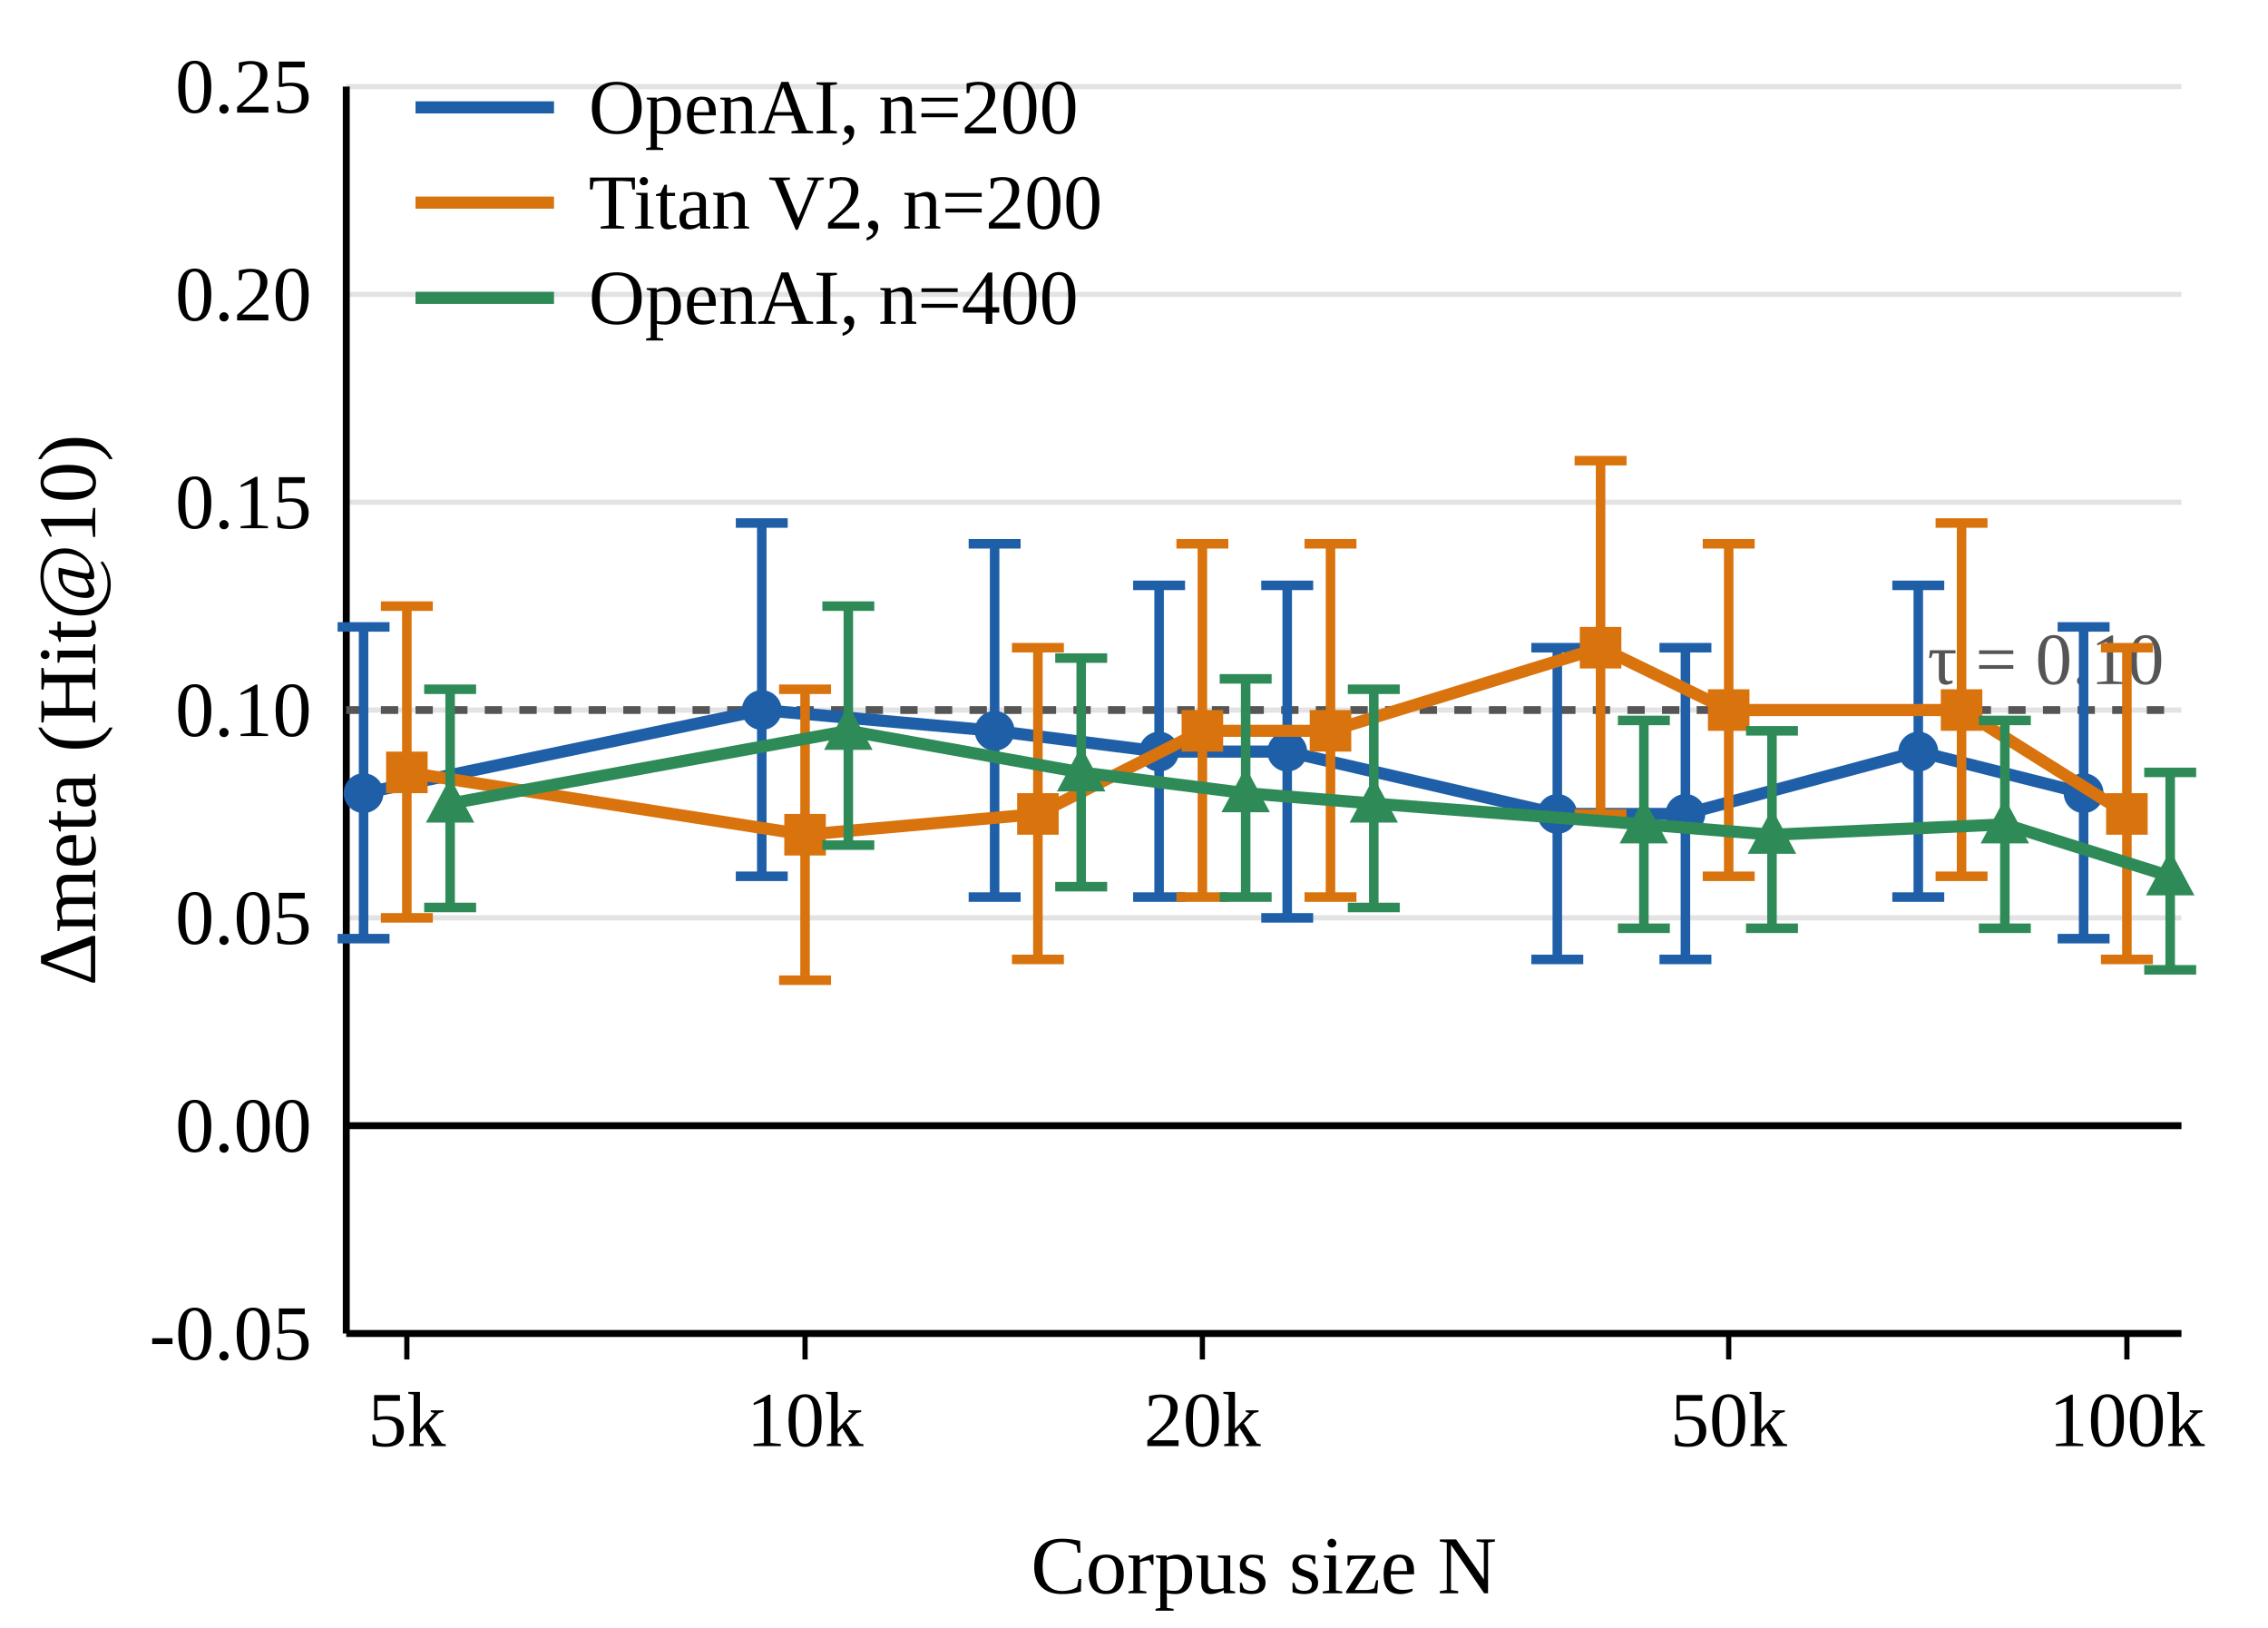
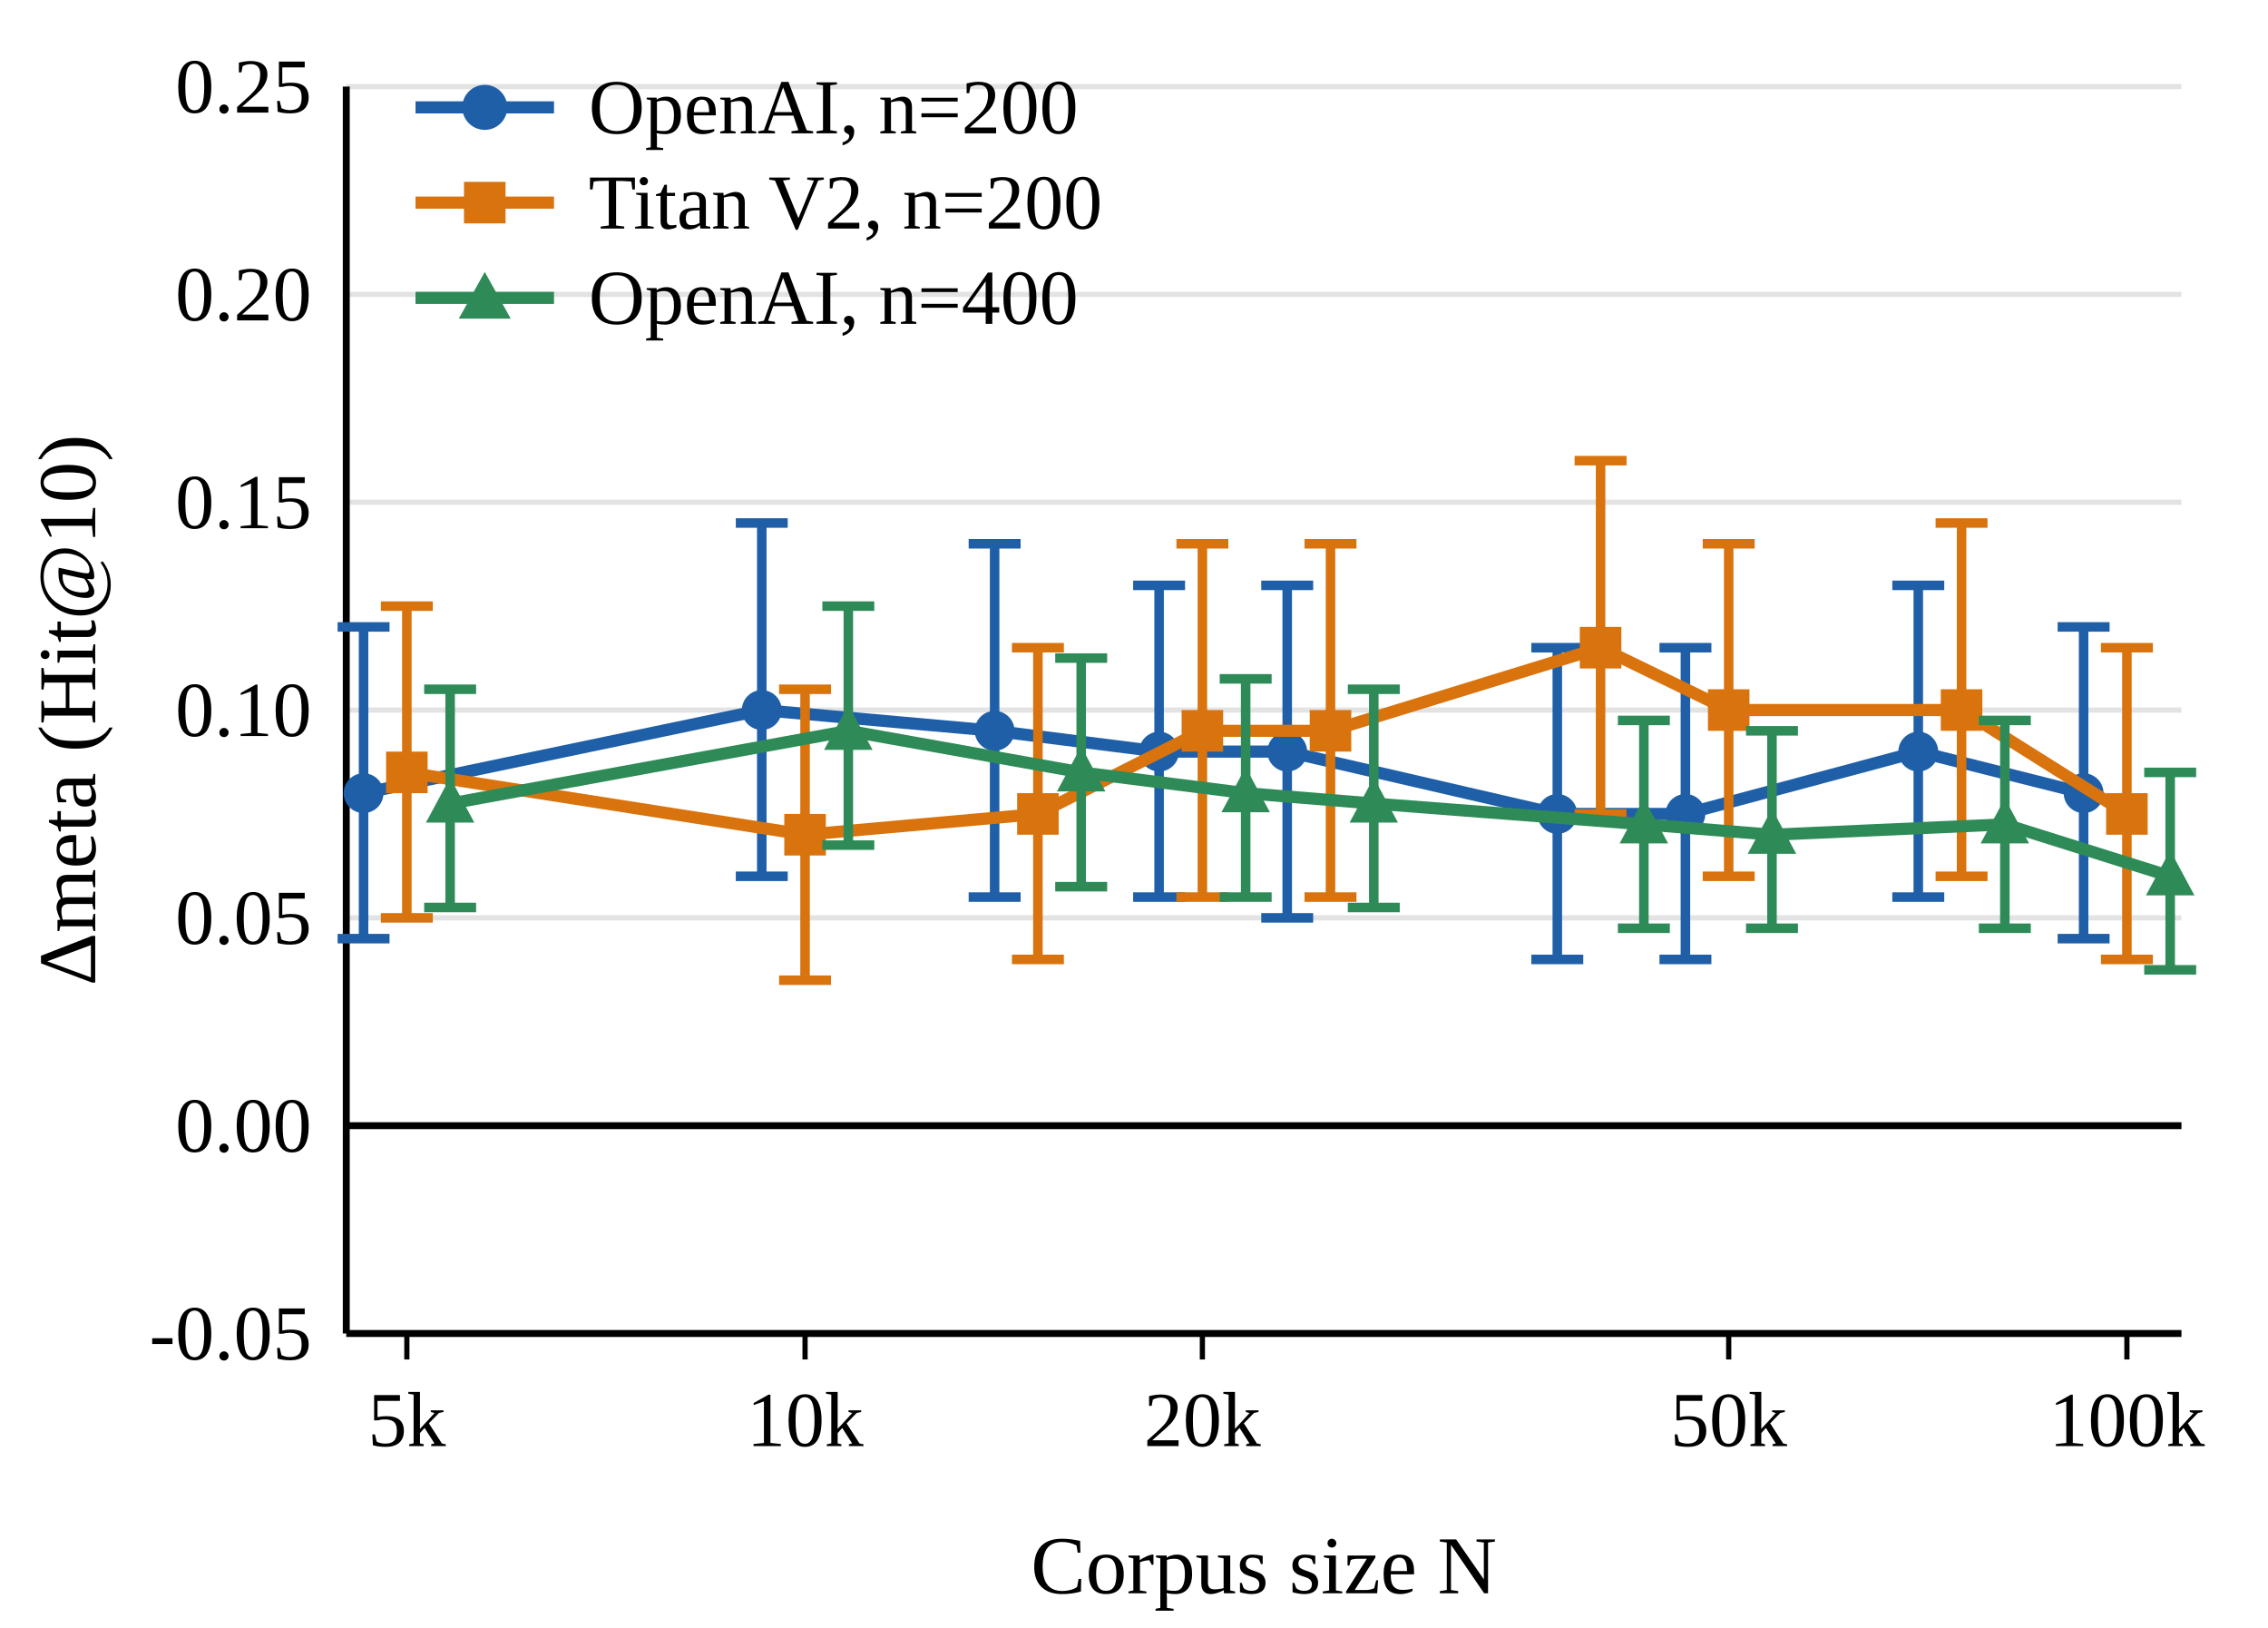
<svg xmlns="http://www.w3.org/2000/svg" width="262" height="188" viewBox="0 0 262 188" font-family="Times New Roman, Times, serif">
  <rect width="262" height="188" fill="#fff" />
  <line x1="40" x2="252" y1="154.0" y2="154.0" stroke="#e3e3e3" stroke-width="0.6" />
  <text x="36" y="157.0" font-size="9" text-anchor="end">-0.05</text>
  <line x1="40" x2="252" y1="130.0" y2="130.0" stroke="#e3e3e3" stroke-width="0.6" />
  <text x="36" y="133.0" font-size="9" text-anchor="end">0.00</text>
  <line x1="40" x2="252" y1="106.0" y2="106.0" stroke="#e3e3e3" stroke-width="0.6" />
  <text x="36" y="109.0" font-size="9" text-anchor="end">0.05</text>
  <line x1="40" x2="252" y1="82.0" y2="82.0" stroke="#e3e3e3" stroke-width="0.6" />
  <text x="36" y="85.0" font-size="9" text-anchor="end">0.10</text>
  <line x1="40" x2="252" y1="58.0" y2="58.0" stroke="#e3e3e3" stroke-width="0.6" />
  <text x="36" y="61.0" font-size="9" text-anchor="end">0.15</text>
  <line x1="40" x2="252" y1="34.0" y2="34.0" stroke="#e3e3e3" stroke-width="0.6" />
  <text x="36" y="37.0" font-size="9" text-anchor="end">0.20</text>
  <line x1="40" x2="252" y1="10.0" y2="10.0" stroke="#e3e3e3" stroke-width="0.6" />
  <text x="36" y="13.0" font-size="9" text-anchor="end">0.25</text>
  <line x1="47.0" x2="47.0" y1="154" y2="157" stroke="#000" stroke-width="0.6" />
  <text x="47.0" y="167" font-size="9" text-anchor="middle">5k</text>
  <line x1="93.0" x2="93.0" y1="154" y2="157" stroke="#000" stroke-width="0.6" />
  <text x="93.0" y="167" font-size="9" text-anchor="middle">10k</text>
  <line x1="138.9" x2="138.9" y1="154" y2="157" stroke="#000" stroke-width="0.6" />
  <text x="138.9" y="167" font-size="9" text-anchor="middle">20k</text>
  <line x1="199.7" x2="199.7" y1="154" y2="157" stroke="#000" stroke-width="0.6" />
  <text x="199.7" y="167" font-size="9" text-anchor="middle">50k</text>
  <line x1="245.7" x2="245.7" y1="154" y2="157" stroke="#000" stroke-width="0.6" />
  <text x="245.7" y="167" font-size="9" text-anchor="middle">100k</text>
  <line x1="40" x2="252" y1="154" y2="154" stroke="#000" stroke-width="0.8" />
  <line x1="40" x2="40" y1="10" y2="154" stroke="#000" stroke-width="0.8" />
  <text x="146.0" y="184" font-size="9.5" text-anchor="middle">Corpus size N</text>
  <text x="11" y="82.0" font-size="9.5" text-anchor="middle" transform="rotate(-90 11 82.0)">Δmeta (Hit@10)</text>
  <line x1="40" x2="252" y1="130.0" y2="130.0" stroke="#000" stroke-width="0.8" />
-   <line x1="40" x2="252" y1="82.0" y2="82.0" stroke="#555555" stroke-width="0.9" stroke-dasharray="2 2" />
-   <text x="250" y="79.0" font-size="8.5" text-anchor="end" fill="#555555">τ = 0.10</text>
  <line x1="42.0" x2="42.0" y1="108.4" y2="72.4" stroke="#1f5fa8" stroke-width="1.1" />
  <line x1="39.0" x2="45.0" y1="108.4" y2="108.4" stroke="#1f5fa8" stroke-width="1.1" />
  <line x1="39.0" x2="45.0" y1="72.4" y2="72.4" stroke="#1f5fa8" stroke-width="1.1" />
  <circle cx="42.0" cy="91.6" r="2.3" fill="#1f5fa8" />
  <line x1="88.0" x2="88.0" y1="101.2" y2="60.4" stroke="#1f5fa8" stroke-width="1.1" />
  <line x1="85.0" x2="91.0" y1="101.2" y2="101.2" stroke="#1f5fa8" stroke-width="1.1" />
  <line x1="85.0" x2="91.0" y1="60.4" y2="60.4" stroke="#1f5fa8" stroke-width="1.1" />
  <circle cx="88.0" cy="82.0" r="2.3" fill="#1f5fa8" />
  <line x1="114.9" x2="114.9" y1="103.6" y2="62.8" stroke="#1f5fa8" stroke-width="1.1" />
  <line x1="111.9" x2="117.9" y1="103.6" y2="103.6" stroke="#1f5fa8" stroke-width="1.1" />
  <line x1="111.9" x2="117.9" y1="62.8" y2="62.8" stroke="#1f5fa8" stroke-width="1.1" />
  <circle cx="114.9" cy="84.4" r="2.3" fill="#1f5fa8" />
  <line x1="133.9" x2="133.9" y1="103.6" y2="67.6" stroke="#1f5fa8" stroke-width="1.1" />
  <line x1="130.9" x2="136.9" y1="103.6" y2="103.6" stroke="#1f5fa8" stroke-width="1.1" />
  <line x1="130.9" x2="136.9" y1="67.6" y2="67.6" stroke="#1f5fa8" stroke-width="1.1" />
  <circle cx="133.9" cy="86.8" r="2.3" fill="#1f5fa8" />
  <line x1="148.7" x2="148.7" y1="106.0" y2="67.6" stroke="#1f5fa8" stroke-width="1.1" />
  <line x1="145.7" x2="151.7" y1="106.0" y2="106.0" stroke="#1f5fa8" stroke-width="1.1" />
  <line x1="145.7" x2="151.7" y1="67.6" y2="67.6" stroke="#1f5fa8" stroke-width="1.1" />
  <circle cx="148.7" cy="86.8" r="2.3" fill="#1f5fa8" />
  <line x1="179.9" x2="179.9" y1="110.8" y2="74.8" stroke="#1f5fa8" stroke-width="1.1" />
  <line x1="176.9" x2="182.9" y1="110.8" y2="110.8" stroke="#1f5fa8" stroke-width="1.1" />
  <line x1="176.9" x2="182.9" y1="74.8" y2="74.8" stroke="#1f5fa8" stroke-width="1.1" />
  <circle cx="179.9" cy="94.0" r="2.3" fill="#1f5fa8" />
  <line x1="194.7" x2="194.7" y1="110.8" y2="74.8" stroke="#1f5fa8" stroke-width="1.1" />
  <line x1="191.7" x2="197.7" y1="110.8" y2="110.8" stroke="#1f5fa8" stroke-width="1.1" />
  <line x1="191.7" x2="197.7" y1="74.8" y2="74.8" stroke="#1f5fa8" stroke-width="1.1" />
  <circle cx="194.7" cy="94.0" r="2.3" fill="#1f5fa8" />
  <line x1="221.6" x2="221.6" y1="103.6" y2="67.6" stroke="#1f5fa8" stroke-width="1.1" />
  <line x1="218.6" x2="224.6" y1="103.6" y2="103.6" stroke="#1f5fa8" stroke-width="1.1" />
  <line x1="218.6" x2="224.6" y1="67.6" y2="67.6" stroke="#1f5fa8" stroke-width="1.1" />
  <circle cx="221.6" cy="86.8" r="2.3" fill="#1f5fa8" />
  <line x1="240.7" x2="240.7" y1="108.4" y2="72.4" stroke="#1f5fa8" stroke-width="1.1" />
  <line x1="237.7" x2="243.7" y1="108.4" y2="108.4" stroke="#1f5fa8" stroke-width="1.1" />
  <line x1="237.7" x2="243.7" y1="72.4" y2="72.4" stroke="#1f5fa8" stroke-width="1.1" />
  <circle cx="240.7" cy="91.6" r="2.3" fill="#1f5fa8" />
  <polyline points="42.0,91.6 88.0,82.0 114.9,84.4 133.9,86.8 148.7,86.8 179.9,94.0 194.7,94.0 221.6,86.8 240.7,91.6" fill="none" stroke="#1f5fa8" stroke-width="1.4" />
  <line x1="47.0" x2="47.0" y1="106.0" y2="70.0" stroke="#d9730d" stroke-width="1.1" />
  <line x1="44.0" x2="50.0" y1="106.0" y2="106.0" stroke="#d9730d" stroke-width="1.1" />
  <line x1="44.0" x2="50.0" y1="70.0" y2="70.0" stroke="#d9730d" stroke-width="1.1" />
  <rect x="44.6" y="86.8" width="4.8" height="4.8" fill="#d9730d" />
  <line x1="93.0" x2="93.0" y1="113.2" y2="79.6" stroke="#d9730d" stroke-width="1.1" />
  <line x1="90.0" x2="96.0" y1="113.2" y2="113.2" stroke="#d9730d" stroke-width="1.1" />
  <line x1="90.0" x2="96.0" y1="79.6" y2="79.6" stroke="#d9730d" stroke-width="1.1" />
  <rect x="90.6" y="94.0" width="4.8" height="4.8" fill="#d9730d" />
  <line x1="119.9" x2="119.9" y1="110.8" y2="74.8" stroke="#d9730d" stroke-width="1.1" />
  <line x1="116.9" x2="122.9" y1="110.8" y2="110.8" stroke="#d9730d" stroke-width="1.1" />
  <line x1="116.9" x2="122.9" y1="74.8" y2="74.8" stroke="#d9730d" stroke-width="1.1" />
  <rect x="117.5" y="91.6" width="4.8" height="4.8" fill="#d9730d" />
  <line x1="138.9" x2="138.9" y1="103.6" y2="62.8" stroke="#d9730d" stroke-width="1.1" />
  <line x1="135.9" x2="141.9" y1="103.6" y2="103.6" stroke="#d9730d" stroke-width="1.1" />
  <line x1="135.9" x2="141.9" y1="62.8" y2="62.8" stroke="#d9730d" stroke-width="1.1" />
  <rect x="136.5" y="82.0" width="4.8" height="4.8" fill="#d9730d" />
  <line x1="153.7" x2="153.7" y1="103.6" y2="62.8" stroke="#d9730d" stroke-width="1.1" />
  <line x1="150.7" x2="156.7" y1="103.6" y2="103.6" stroke="#d9730d" stroke-width="1.1" />
  <line x1="150.7" x2="156.7" y1="62.8" y2="62.8" stroke="#d9730d" stroke-width="1.1" />
  <rect x="151.3" y="82.0" width="4.8" height="4.8" fill="#d9730d" />
  <line x1="184.9" x2="184.9" y1="94.0" y2="53.2" stroke="#d9730d" stroke-width="1.1" />
  <line x1="181.9" x2="187.9" y1="94.0" y2="94.0" stroke="#d9730d" stroke-width="1.1" />
  <line x1="181.9" x2="187.9" y1="53.2" y2="53.2" stroke="#d9730d" stroke-width="1.1" />
  <rect x="182.5" y="72.4" width="4.8" height="4.8" fill="#d9730d" />
  <line x1="199.7" x2="199.7" y1="101.2" y2="62.8" stroke="#d9730d" stroke-width="1.1" />
  <line x1="196.7" x2="202.7" y1="101.2" y2="101.2" stroke="#d9730d" stroke-width="1.1" />
  <line x1="196.7" x2="202.7" y1="62.8" y2="62.8" stroke="#d9730d" stroke-width="1.1" />
  <rect x="197.3" y="79.6" width="4.8" height="4.8" fill="#d9730d" />
  <line x1="226.6" x2="226.6" y1="101.2" y2="60.4" stroke="#d9730d" stroke-width="1.1" />
  <line x1="223.6" x2="229.6" y1="101.2" y2="101.2" stroke="#d9730d" stroke-width="1.1" />
  <line x1="223.6" x2="229.6" y1="60.4" y2="60.4" stroke="#d9730d" stroke-width="1.1" />
  <rect x="224.2" y="79.6" width="4.8" height="4.8" fill="#d9730d" />
  <line x1="245.7" x2="245.7" y1="110.8" y2="74.8" stroke="#d9730d" stroke-width="1.1" />
  <line x1="242.7" x2="248.7" y1="110.8" y2="110.8" stroke="#d9730d" stroke-width="1.1" />
  <line x1="242.7" x2="248.7" y1="74.8" y2="74.8" stroke="#d9730d" stroke-width="1.1" />
  <rect x="243.3" y="91.6" width="4.8" height="4.8" fill="#d9730d" />
  <polyline points="47.0,89.2 93.0,96.4 119.9,94.0 138.9,84.4 153.7,84.4 184.9,74.8 199.7,82.0 226.6,82.0 245.7,94.0" fill="none" stroke="#d9730d" stroke-width="1.4" />
  <line x1="52.0" x2="52.0" y1="104.8" y2="79.6" stroke="#2e8b57" stroke-width="1.1" />
  <line x1="49.0" x2="55.0" y1="104.8" y2="104.8" stroke="#2e8b57" stroke-width="1.1" />
  <line x1="49.0" x2="55.0" y1="79.6" y2="79.6" stroke="#2e8b57" stroke-width="1.1" />
  <polygon points="52.0,89.8 49.2,95.0 54.8,95.0" fill="#2e8b57" />
  <line x1="98.0" x2="98.0" y1="97.6" y2="70.0" stroke="#2e8b57" stroke-width="1.1" />
  <line x1="95.0" x2="101.0" y1="97.6" y2="97.6" stroke="#2e8b57" stroke-width="1.1" />
  <line x1="95.0" x2="101.0" y1="70.0" y2="70.0" stroke="#2e8b57" stroke-width="1.1" />
  <polygon points="98.0,81.4 95.2,86.6 100.8,86.6" fill="#2e8b57" />
  <line x1="124.9" x2="124.9" y1="102.4" y2="76.0" stroke="#2e8b57" stroke-width="1.1" />
  <line x1="121.9" x2="127.9" y1="102.4" y2="102.4" stroke="#2e8b57" stroke-width="1.1" />
  <line x1="121.9" x2="127.9" y1="76.0" y2="76.0" stroke="#2e8b57" stroke-width="1.1" />
  <polygon points="124.9,86.2 122.1,91.4 127.7,91.4" fill="#2e8b57" />
  <line x1="143.9" x2="143.9" y1="103.6" y2="78.4" stroke="#2e8b57" stroke-width="1.1" />
  <line x1="140.9" x2="146.9" y1="103.6" y2="103.6" stroke="#2e8b57" stroke-width="1.1" />
  <line x1="140.9" x2="146.9" y1="78.4" y2="78.4" stroke="#2e8b57" stroke-width="1.1" />
  <polygon points="143.9,88.6 141.1,93.8 146.7,93.8" fill="#2e8b57" />
  <line x1="158.7" x2="158.7" y1="104.8" y2="79.6" stroke="#2e8b57" stroke-width="1.1" />
  <line x1="155.7" x2="161.7" y1="104.8" y2="104.8" stroke="#2e8b57" stroke-width="1.1" />
  <line x1="155.7" x2="161.7" y1="79.6" y2="79.6" stroke="#2e8b57" stroke-width="1.1" />
  <polygon points="158.7,89.8 155.9,95.0 161.5,95.0" fill="#2e8b57" />
  <line x1="189.9" x2="189.9" y1="107.2" y2="83.2" stroke="#2e8b57" stroke-width="1.1" />
  <line x1="186.9" x2="192.9" y1="107.2" y2="107.2" stroke="#2e8b57" stroke-width="1.1" />
  <line x1="186.9" x2="192.9" y1="83.2" y2="83.2" stroke="#2e8b57" stroke-width="1.1" />
  <polygon points="189.9,92.2 187.1,97.4 192.7,97.4" fill="#2e8b57" />
  <line x1="204.7" x2="204.7" y1="107.2" y2="84.4" stroke="#2e8b57" stroke-width="1.1" />
  <line x1="201.7" x2="207.7" y1="107.2" y2="107.2" stroke="#2e8b57" stroke-width="1.1" />
  <line x1="201.7" x2="207.7" y1="84.4" y2="84.4" stroke="#2e8b57" stroke-width="1.1" />
  <polygon points="204.7,93.4 201.9,98.6 207.5,98.6" fill="#2e8b57" />
  <line x1="231.6" x2="231.6" y1="107.2" y2="83.2" stroke="#2e8b57" stroke-width="1.1" />
  <line x1="228.6" x2="234.6" y1="107.2" y2="107.2" stroke="#2e8b57" stroke-width="1.1" />
  <line x1="228.6" x2="234.6" y1="83.2" y2="83.2" stroke="#2e8b57" stroke-width="1.1" />
  <polygon points="231.6,92.2 228.8,97.4 234.4,97.4" fill="#2e8b57" />
  <line x1="250.7" x2="250.7" y1="112.0" y2="89.2" stroke="#2e8b57" stroke-width="1.1" />
  <line x1="247.7" x2="253.7" y1="112.0" y2="112.0" stroke="#2e8b57" stroke-width="1.1" />
  <line x1="247.7" x2="253.7" y1="89.2" y2="89.2" stroke="#2e8b57" stroke-width="1.1" />
  <polygon points="250.7,98.2 247.9,103.4 253.5,103.4" fill="#2e8b57" />
  <polyline points="52.0,92.8 98.0,84.4 124.9,89.2 143.9,91.6 158.7,92.8 189.9,95.2 204.7,96.4 231.6,95.2 250.7,101.2" fill="none" stroke="#2e8b57" stroke-width="1.4" />
  <line x1="48" x2="64" y1="12.4" y2="12.4" stroke="#1f5fa8" stroke-width="1.4" />
+   <circle cx="56" cy="12.4" r="2.6" fill="#1f5fa8" />
  <text x="68" y="15.4" font-size="9">OpenAI, n=200</text>
  <line x1="48" x2="64" y1="23.4" y2="23.4" stroke="#d9730d" stroke-width="1.4" />
+   <rect x="53.6" y="21" width="4.8" height="4.8" fill="#d9730d" />
  <text x="68" y="26.4" font-size="9">Titan V2, n=200</text>
  <line x1="48" x2="64" y1="34.4" y2="34.4" stroke="#2e8b57" stroke-width="1.4" />
+   <polygon points="56,31.4 53,36.8 59,36.8" fill="#2e8b57" />
  <text x="68" y="37.4" font-size="9">OpenAI, n=400</text>
</svg>
